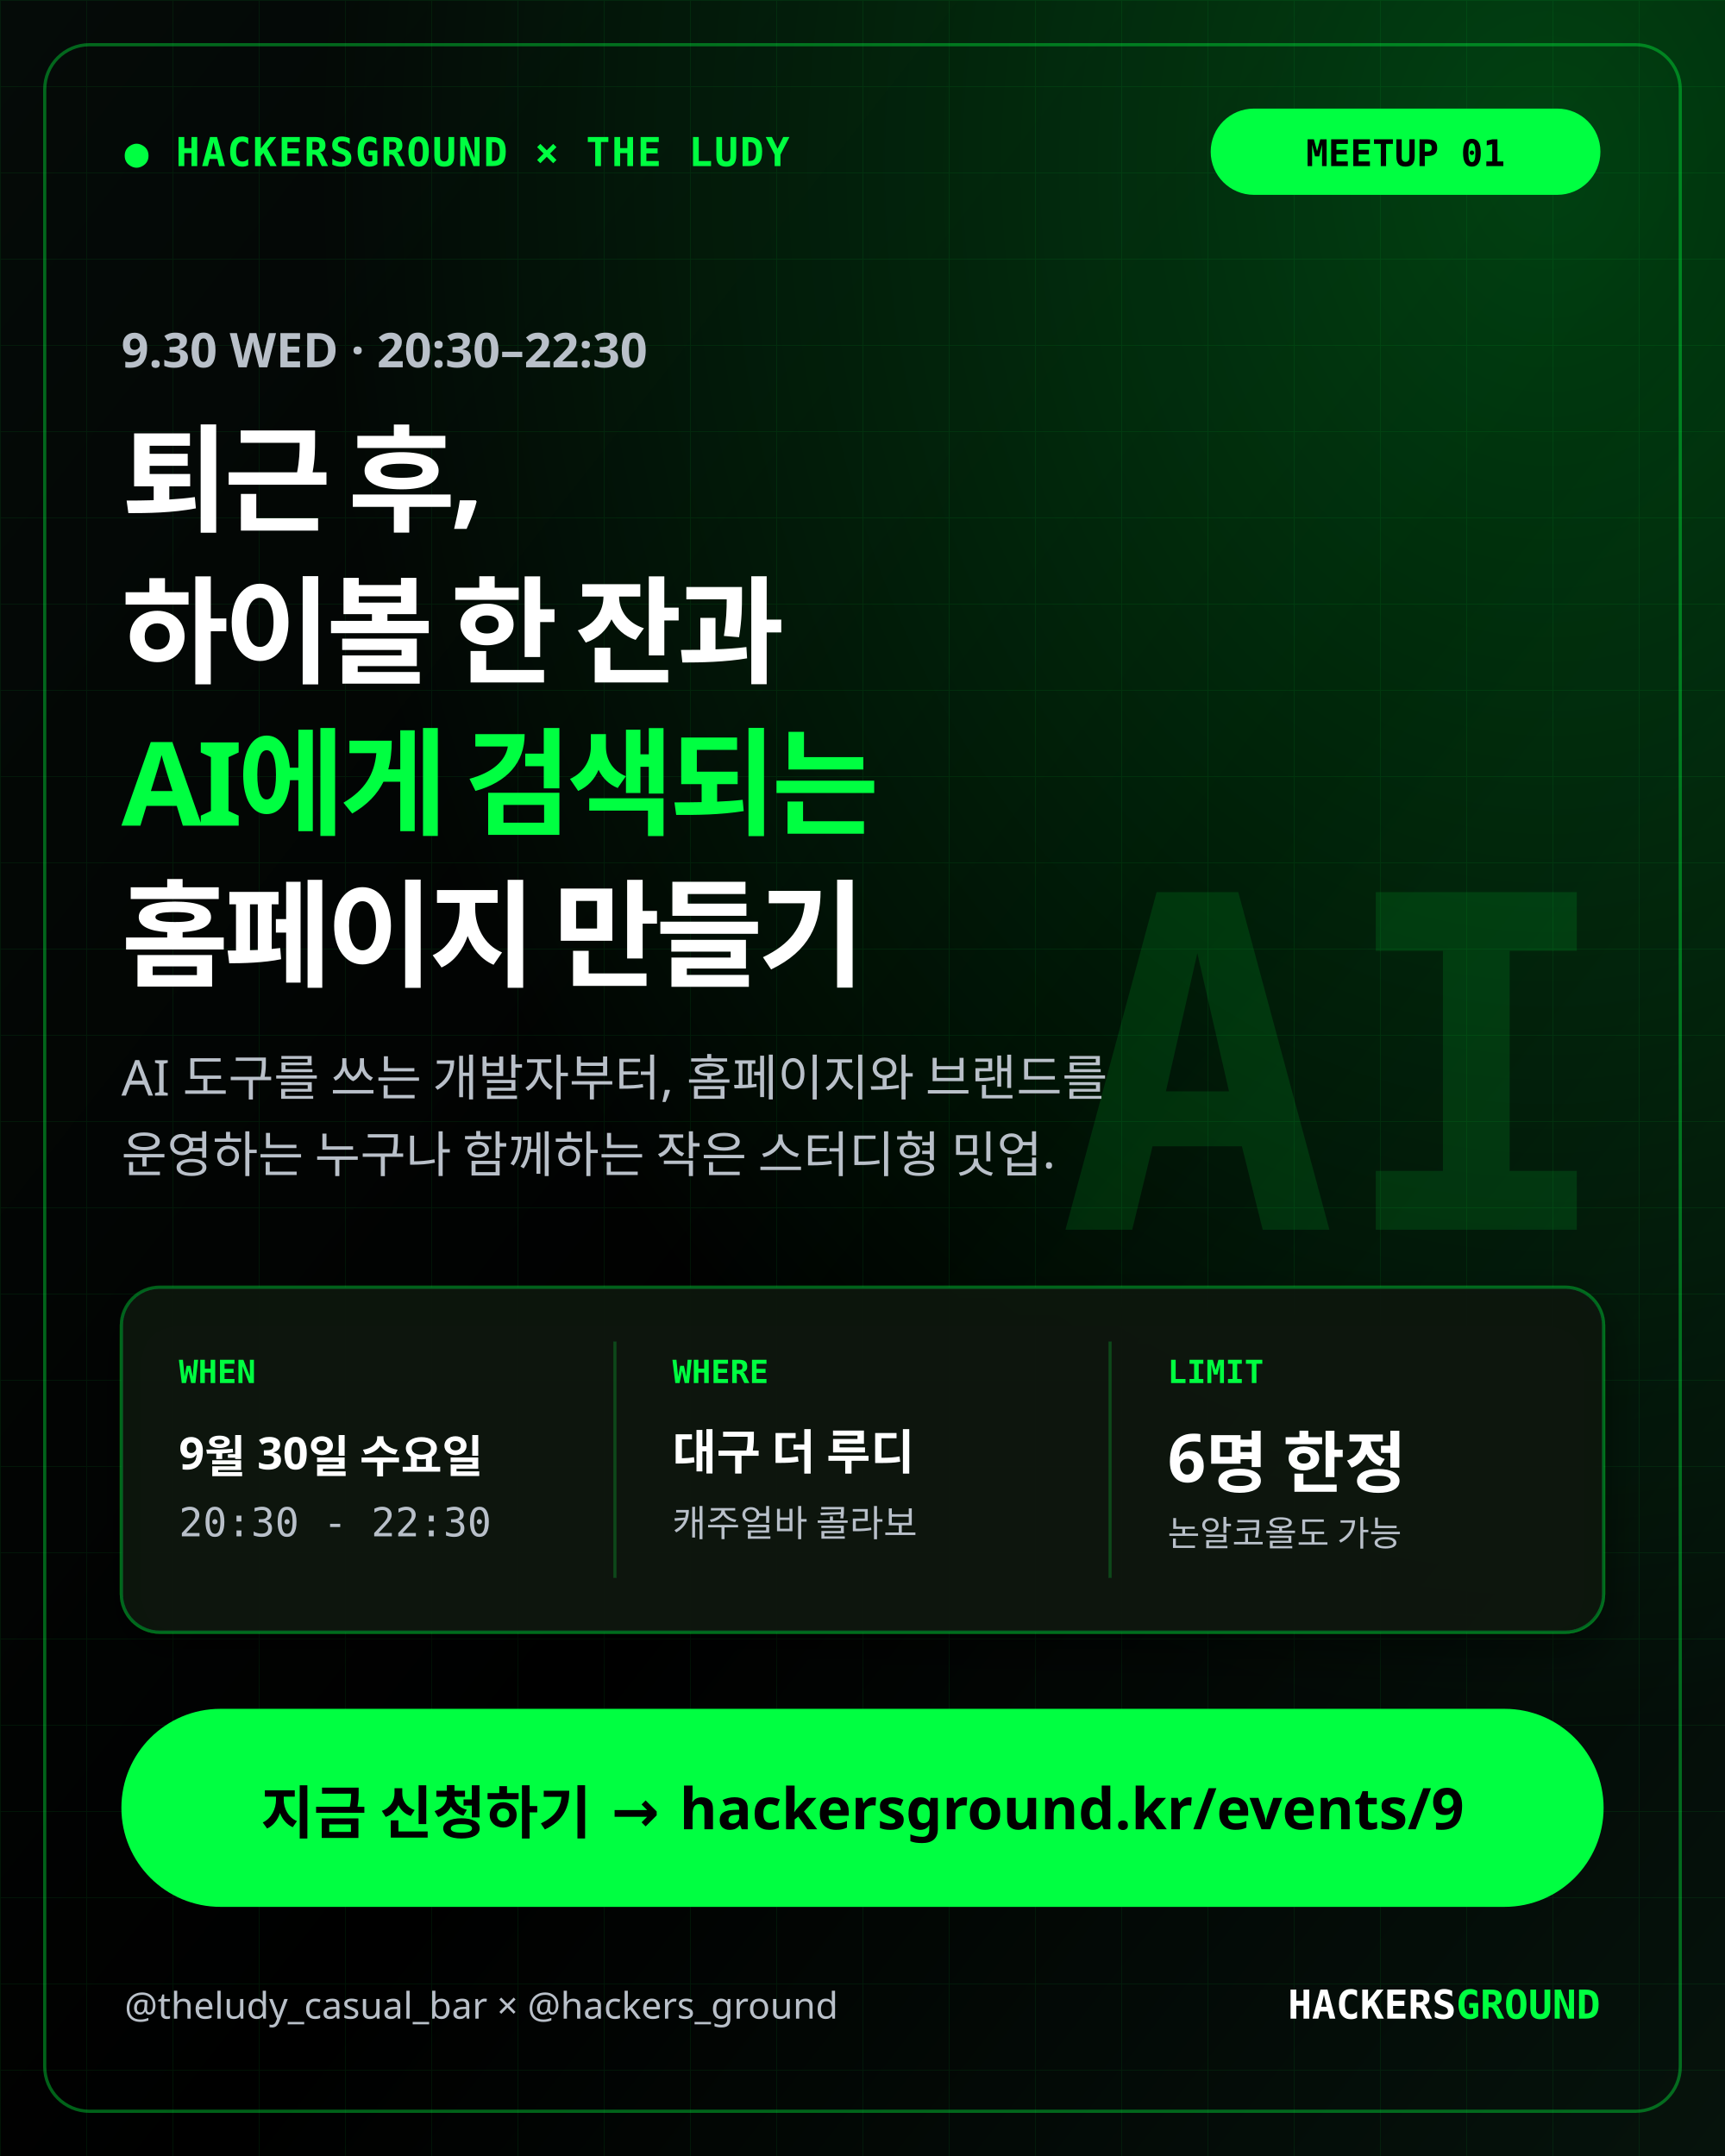
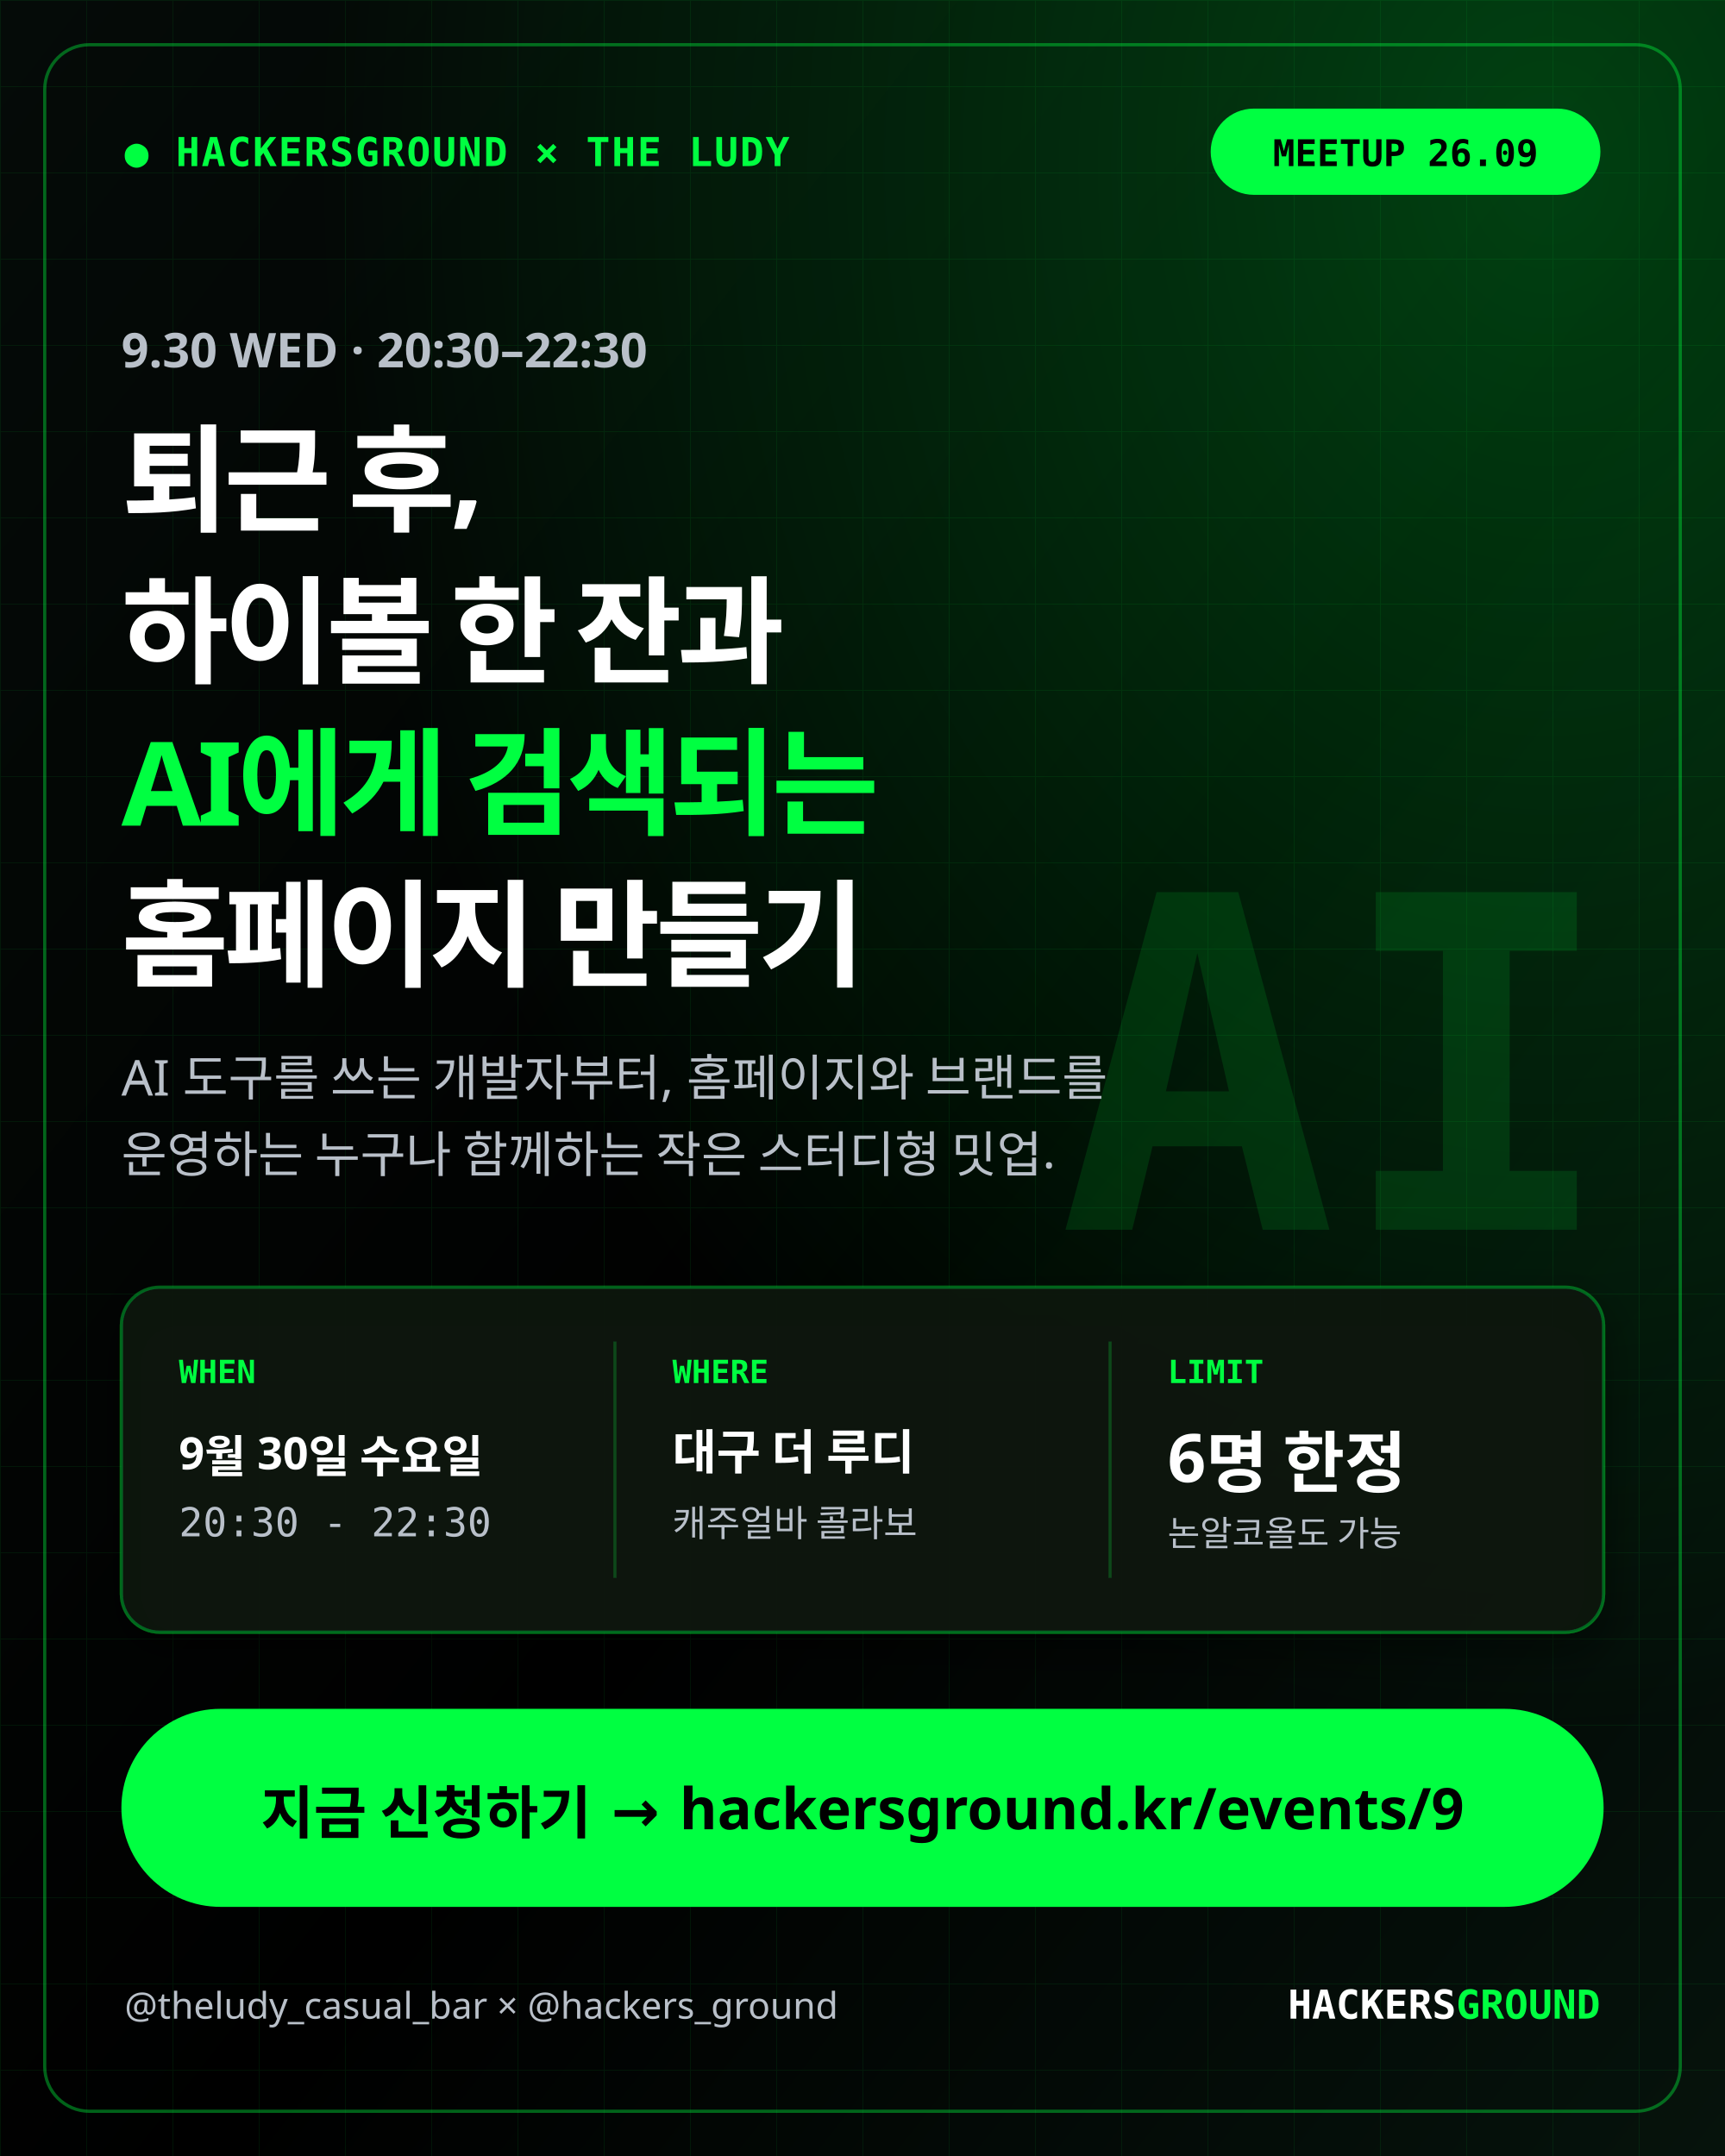
<svg xmlns="http://www.w3.org/2000/svg" width="1080" height="1350" viewBox="0 0 1080 1350">
  <defs>
    <linearGradient id="background" x1="0" y1="0" x2="1" y2="1">
      <stop offset="0" stop-color="#050b08" />
      <stop offset="0.56" stop-color="#000000" />
      <stop offset="1" stop-color="#06130c" />
    </linearGradient>
    <radialGradient id="glow" cx="0.9" cy="0.08" r="0.72">
      <stop offset="0" stop-color="#00ff41" stop-opacity="0.25" />
      <stop offset="1" stop-color="#00ff41" stop-opacity="0" />
    </radialGradient>
    <pattern id="grid" width="54" height="54" patternUnits="userSpaceOnUse">
      <path d="M 54 0 L 0 0 0 54" fill="none" stroke="#00ff41" stroke-opacity="0.08" stroke-width="1" />
    </pattern>
    <filter id="shadow" x="-20%" y="-20%" width="140%" height="140%">
      <feDropShadow dx="0" dy="12" stdDeviation="14" flood-color="#000000" flood-opacity="0.48" />
    </filter>
  </defs>
  <rect width="1080" height="1350" fill="url(#background)" />
  <rect width="1080" height="1350" fill="url(#glow)" />
  <rect width="1080" height="1350" fill="url(#grid)" />
  <rect x="28" y="28" width="1024" height="1294" rx="28" fill="none" stroke="#00ff41" stroke-opacity="0.38" stroke-width="2" />
  <text x="78" y="104" fill="#00ff41" font-family="Fira Code, monospace" font-size="25" font-weight="700" letter-spacing="1">● HACKERSGROUND × THE LUDY</text>
  <rect x="758" y="68" width="244" height="54" rx="27" fill="#00ff41" />
-   <text x="880" y="104" fill="#000000" font-family="Fira Code, monospace" font-size="23" font-weight="700" text-anchor="middle">MEETUP 01</text>
+   <text x="880" y="104" fill="#000000" font-family="Fira Code, monospace" font-size="23" font-weight="700" text-anchor="middle">MEETUP 26.09</text>
  <text x="76" y="230" fill="#b9c0c9" font-family="Apple SD Gothic Neo, Noto Sans KR, sans-serif" font-size="30" font-weight="700">9.30 WED · 20:30–22:30</text>
  <text x="76" y="327" fill="#ffffff" font-family="Apple SD Gothic Neo, Noto Sans KR, sans-serif" font-size="73" font-weight="900" letter-spacing="-3">퇴근 후,</text>
  <text x="76" y="422" fill="#ffffff" font-family="Apple SD Gothic Neo, Noto Sans KR, sans-serif" font-size="73" font-weight="900" letter-spacing="-3">하이볼 한 잔과</text>
  <text x="76" y="517" fill="#00ff41" font-family="Apple SD Gothic Neo, Noto Sans KR, sans-serif" font-size="73" font-weight="900" letter-spacing="-3">AI에게 검색되는</text>
  <text x="76" y="612" fill="#ffffff" font-family="Apple SD Gothic Neo, Noto Sans KR, sans-serif" font-size="73" font-weight="900" letter-spacing="-3">홈페이지 만들기</text>
  <text x="76" y="686" fill="#b9c0c9" font-family="Apple SD Gothic Neo, Noto Sans KR, sans-serif" font-size="31" font-weight="500">AI 도구를 쓰는 개발자부터, 홈페이지와 브랜드를</text>
  <text x="76" y="734" fill="#b9c0c9" font-family="Apple SD Gothic Neo, Noto Sans KR, sans-serif" font-size="31" font-weight="500">운영하는 누구나 함께하는 작은 스터디형 밋업.</text>
  <text x="837" y="770" fill="#00ff41" fill-opacity="0.12" font-family="Fira Code, monospace" font-size="290" font-weight="700" text-anchor="middle">AI</text>
  <g filter="url(#shadow)">
    <rect x="76" y="806" width="928" height="216" rx="24" fill="#0a1510" fill-opacity="0.94" stroke="#00ff41" stroke-opacity="0.34" stroke-width="2" />
    <line x1="385" y1="840" x2="385" y2="988" stroke="#00ff41" stroke-opacity="0.22" stroke-width="2" />
    <line x1="695" y1="840" x2="695" y2="988" stroke="#00ff41" stroke-opacity="0.22" stroke-width="2" />
    <text x="112" y="866" fill="#00ff41" font-family="Fira Code, monospace" font-size="20" font-weight="700">WHEN</text>
    <text x="112" y="920" fill="#ffffff" font-family="Apple SD Gothic Neo, Noto Sans KR, sans-serif" font-size="28" font-weight="700">9월 30일 수요일</text>
    <text x="112" y="962" fill="#b9c0c9" font-family="Fira Code, monospace" font-size="25">20:30 - 22:30</text>
    <text x="421" y="866" fill="#00ff41" font-family="Fira Code, monospace" font-size="20" font-weight="700">WHERE</text>
    <text x="421" y="920" fill="#ffffff" font-family="Apple SD Gothic Neo, Noto Sans KR, sans-serif" font-size="30" font-weight="700">대구 더 루디</text>
    <text x="421" y="962" fill="#b9c0c9" font-family="Apple SD Gothic Neo, Noto Sans KR, sans-serif" font-size="23">캐주얼바 콜라보</text>
    <text x="731" y="866" fill="#00ff41" font-family="Fira Code, monospace" font-size="20" font-weight="700">LIMIT</text>
    <text x="731" y="928" fill="#ffffff" font-family="Apple SD Gothic Neo, Noto Sans KR, sans-serif" font-size="42" font-weight="900">6명 한정</text>
    <text x="731" y="968" fill="#b9c0c9" font-family="Apple SD Gothic Neo, Noto Sans KR, sans-serif" font-size="22">논알코올도 가능</text>
  </g>
  <rect x="76" y="1070" width="928" height="124" rx="62" fill="#00ff41" />
  <text x="540" y="1148" fill="#000000" font-family="Apple SD Gothic Neo, Noto Sans KR, sans-serif" font-size="36" font-weight="900" text-anchor="middle">지금 신청하기  →  hackersground.kr/events/9</text>
  <text x="78" y="1264" fill="#b9c0c9" font-family="Apple SD Gothic Neo, Noto Sans KR, sans-serif" font-size="23">@theludy_casual_bar  ×  @hackers_ground</text>
  <text x="1002" y="1264" fill="#ffffff" font-family="Fira Code, monospace" font-size="25" font-weight="700" text-anchor="end">HACKERS<tspan fill="#00ff41">GROUND</tspan>
  </text>
</svg>
